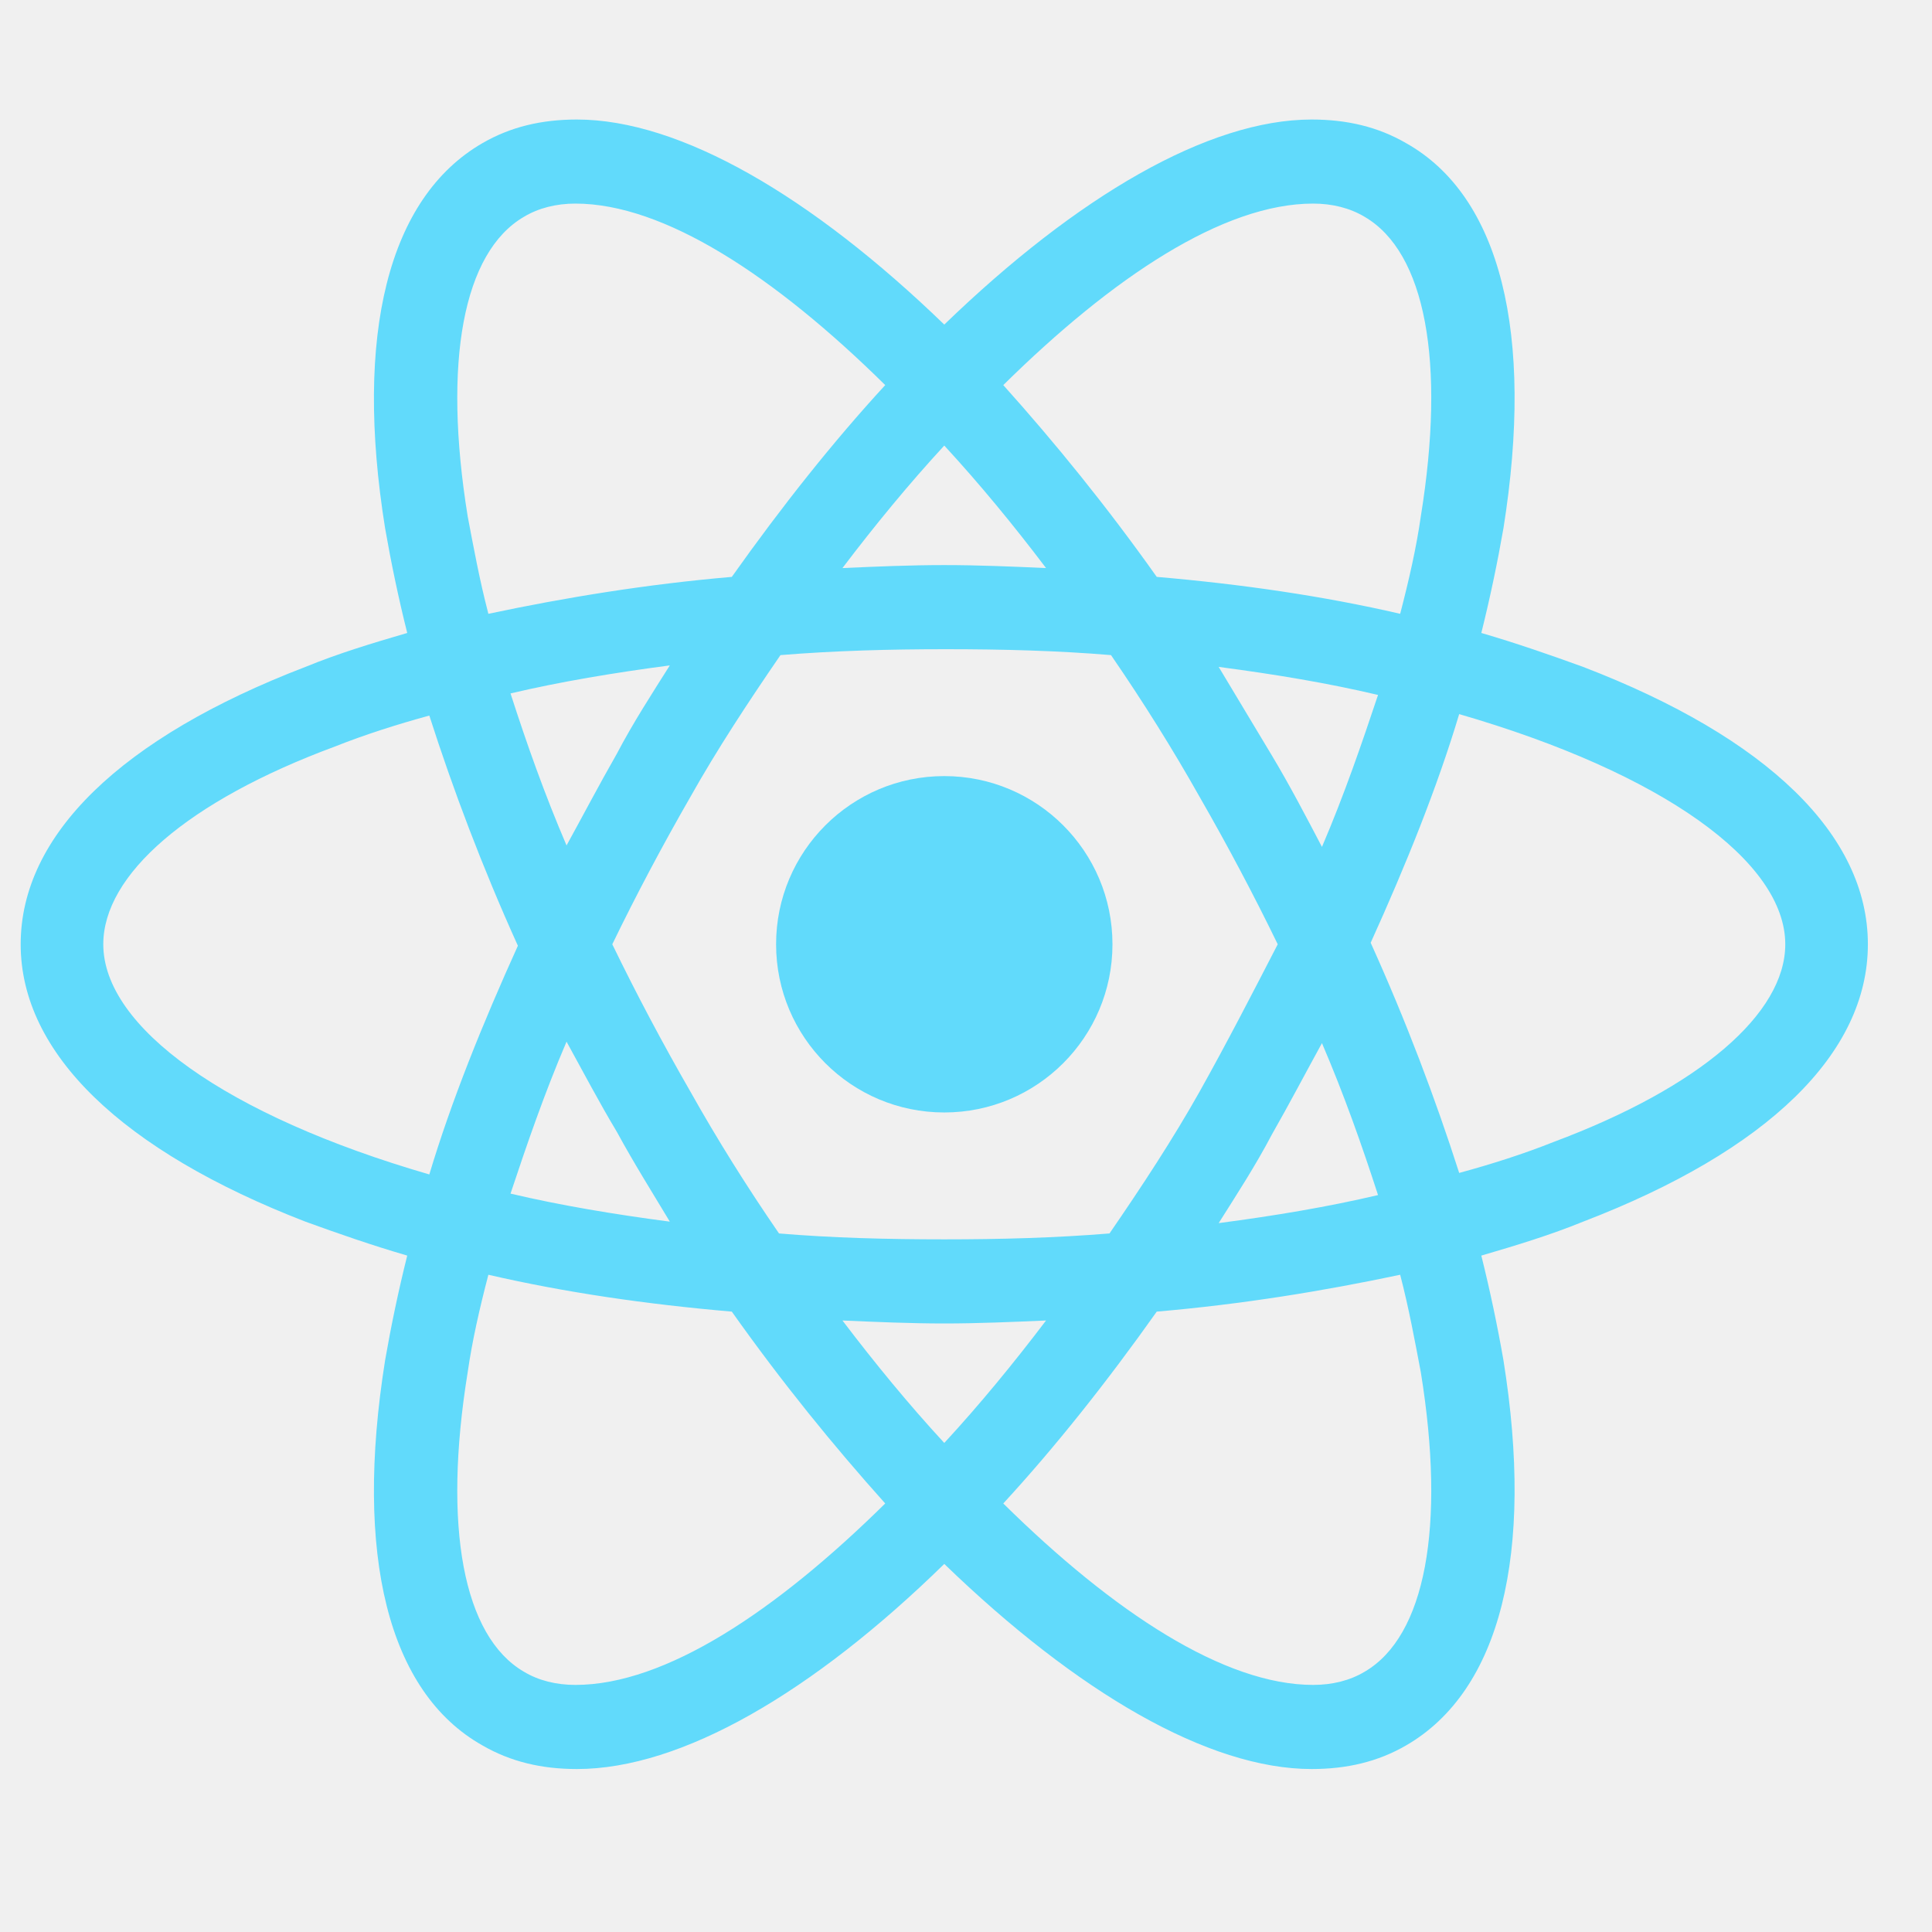
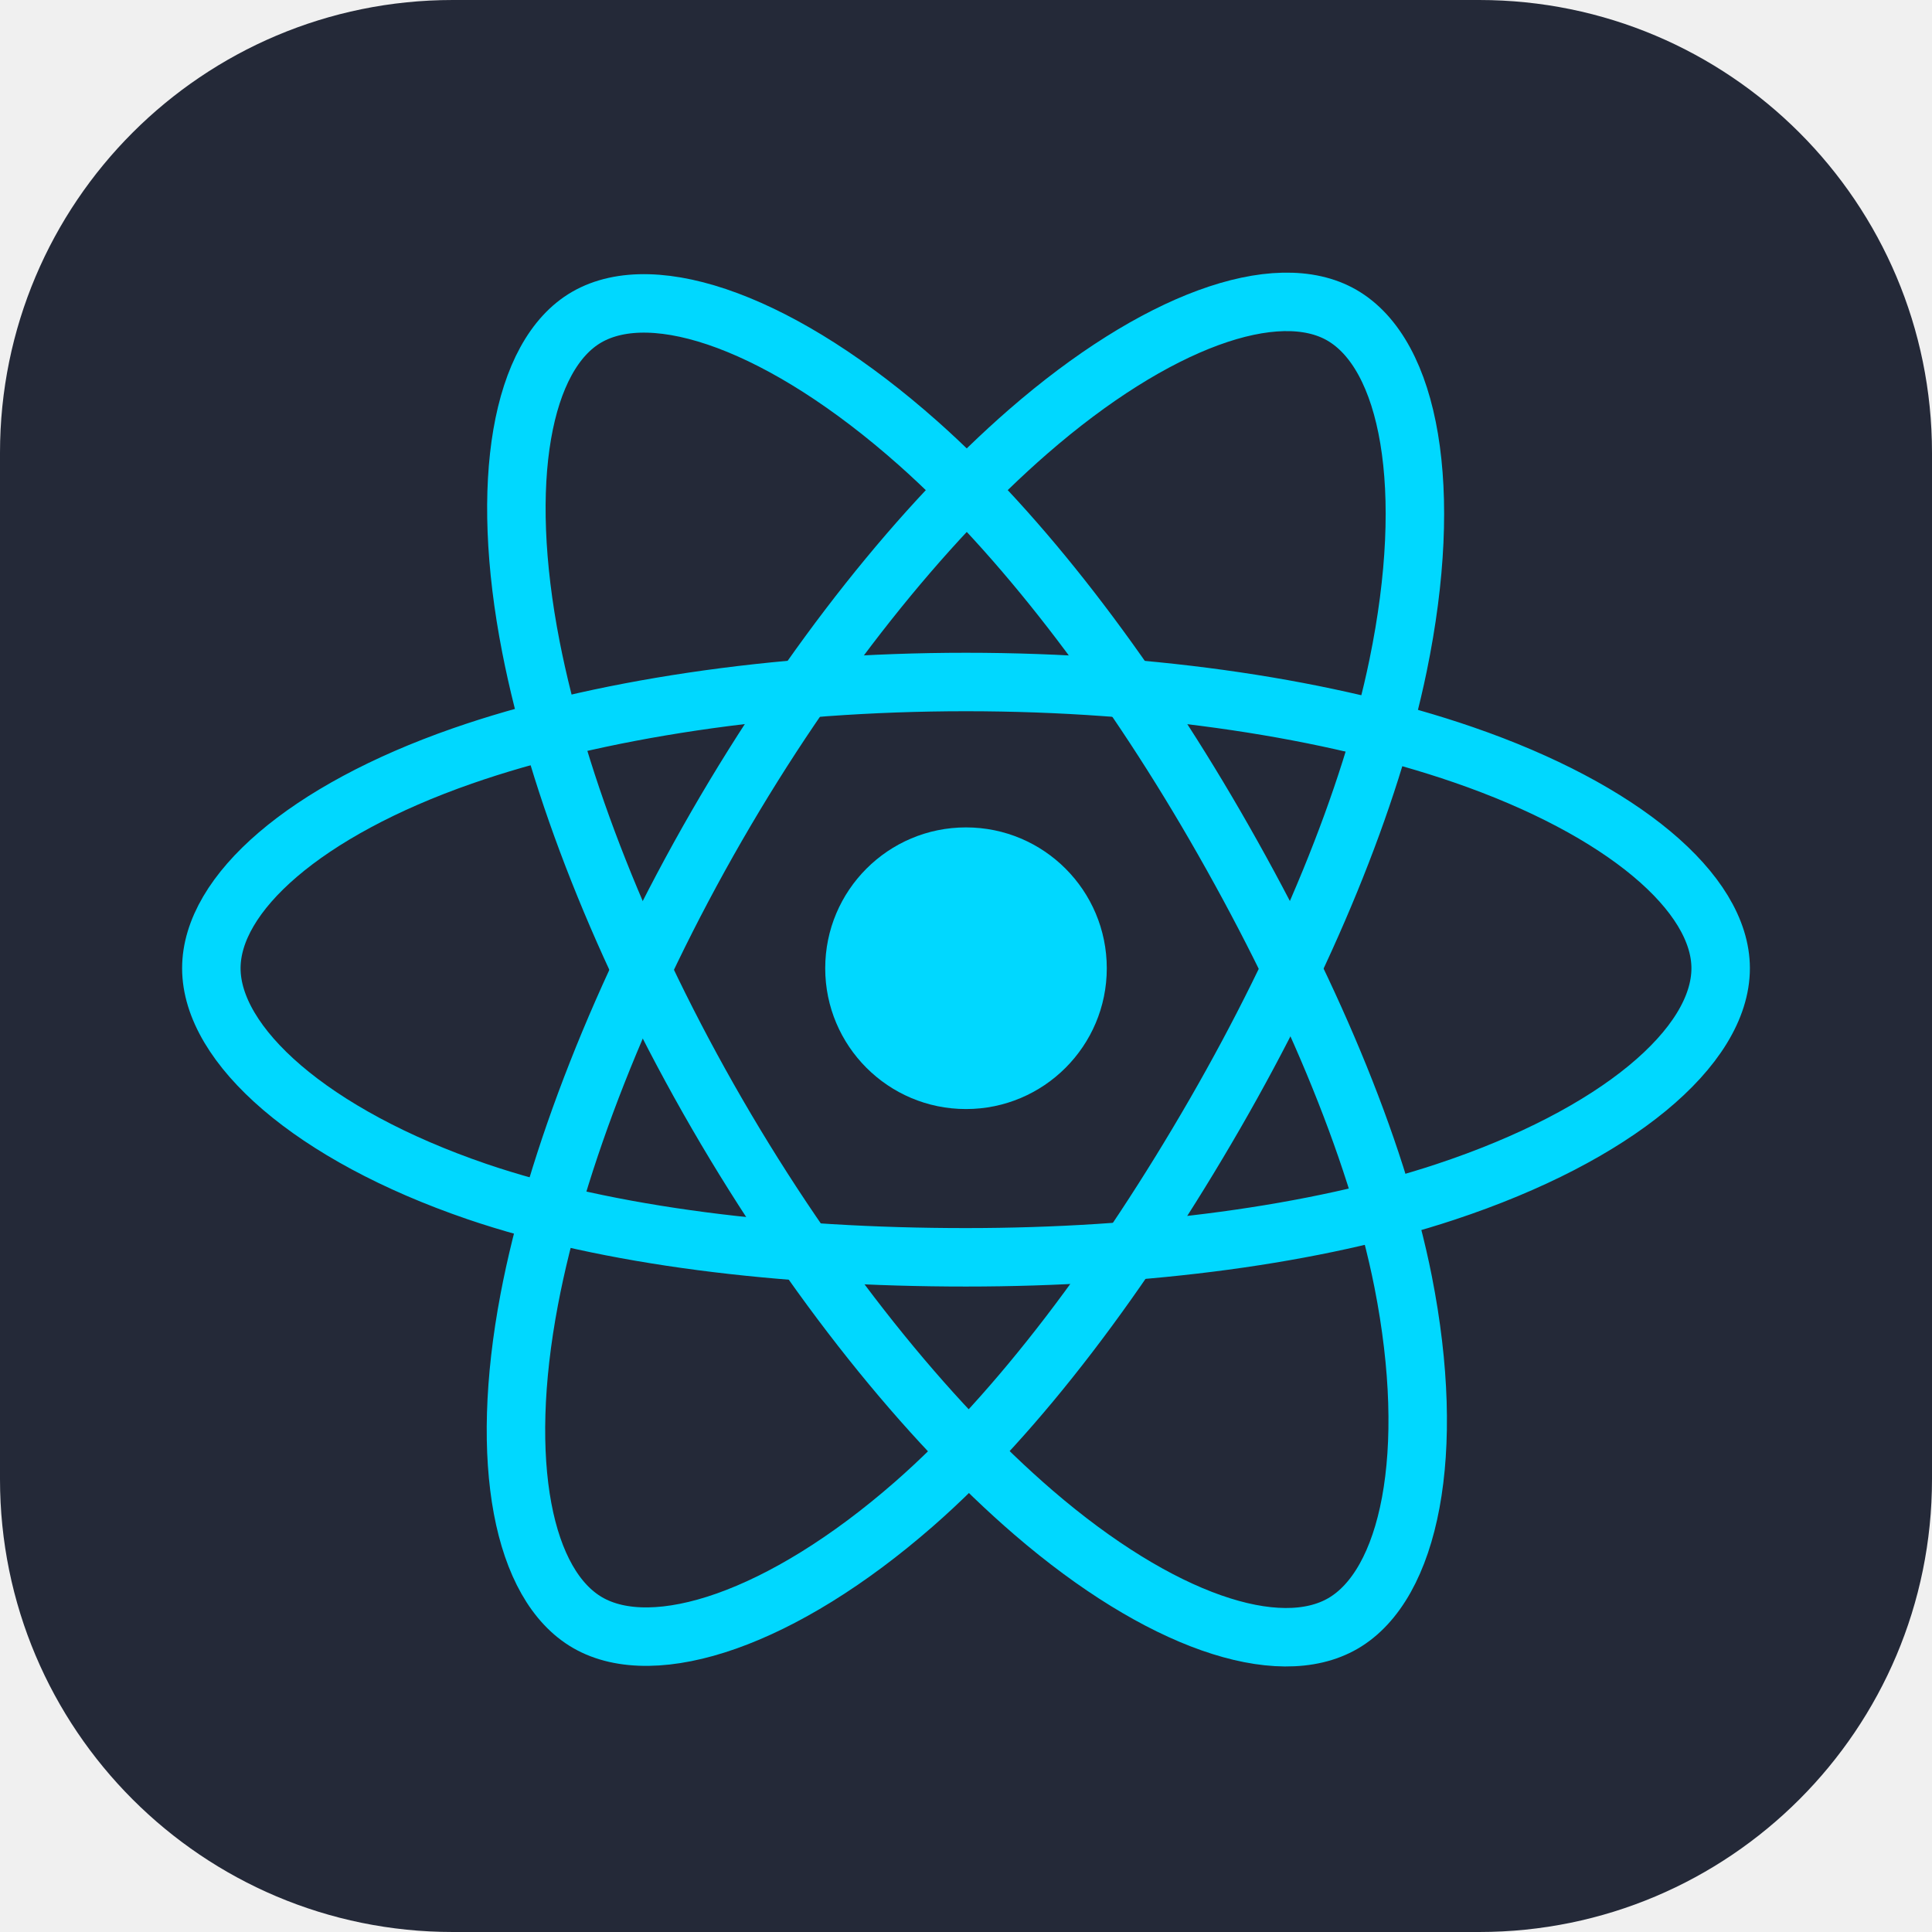
- <svg xmlns="http://www.w3.org/2000/svg" width="37" height="37" viewBox="0 0 37 37" fill="none">
-   <path d="M18.084 21.305C19.863 21.305 21.305 19.863 21.305 18.084C21.305 16.305 19.863 14.863 18.084 14.863C16.305 14.863 14.863 16.305 14.863 18.084C14.863 19.863 16.305 21.305 18.084 21.305Z" fill="#61DAFB" />
-   <path d="M30.319 12.772C29.697 12.546 29.047 12.32 28.369 12.122C28.538 11.444 28.68 10.765 28.793 10.116C29.386 6.386 28.736 3.758 26.928 2.741C26.391 2.43 25.798 2.289 25.119 2.289C23.142 2.289 20.627 3.758 18.084 6.216C15.541 3.758 13.026 2.289 11.048 2.289C10.37 2.289 9.777 2.43 9.24 2.741C7.431 3.786 6.781 6.414 7.375 10.116C7.488 10.765 7.629 11.444 7.799 12.122C7.12 12.32 6.471 12.517 5.849 12.772C2.317 14.128 0.396 15.993 0.396 18.084C0.396 20.175 2.345 22.04 5.849 23.396C6.471 23.622 7.12 23.848 7.799 24.046C7.629 24.724 7.488 25.402 7.375 26.052C6.781 29.782 7.431 32.41 9.24 33.427C9.777 33.738 10.37 33.879 11.048 33.879C13.054 33.879 15.569 32.41 18.084 29.951C20.627 32.41 23.142 33.879 25.119 33.879C25.798 33.879 26.391 33.738 26.928 33.427C28.736 32.381 29.386 29.753 28.793 26.052C28.68 25.402 28.538 24.724 28.369 24.046C29.047 23.848 29.697 23.65 30.319 23.396C33.851 22.04 35.772 20.175 35.772 18.084C35.772 15.993 33.851 14.128 30.319 12.772ZM26.137 4.154C27.295 4.832 27.691 6.923 27.21 9.89C27.126 10.483 26.984 11.105 26.815 11.755C25.346 11.415 23.791 11.189 22.153 11.048C21.192 9.692 20.203 8.477 19.214 7.375C21.305 5.312 23.424 3.899 25.148 3.899C25.515 3.899 25.854 3.984 26.137 4.154ZM22.972 20.909C22.463 21.814 21.87 22.718 21.248 23.622C20.203 23.707 19.157 23.735 18.084 23.735C16.982 23.735 15.936 23.707 14.919 23.622C14.297 22.718 13.732 21.814 13.224 20.909C12.687 19.977 12.178 19.016 11.726 18.084C12.178 17.151 12.687 16.191 13.224 15.258C13.732 14.354 14.326 13.45 14.947 12.546C15.993 12.461 17.038 12.433 18.112 12.433C19.214 12.433 20.259 12.461 21.277 12.546C21.898 13.45 22.463 14.354 22.972 15.258C23.509 16.191 24.017 17.151 24.47 18.084C23.989 19.016 23.509 19.949 22.972 20.909ZM25.317 19.977C25.741 20.966 26.08 21.927 26.391 22.887C25.43 23.113 24.413 23.283 23.339 23.424C23.678 22.887 24.046 22.322 24.357 21.729C24.696 21.135 25.006 20.542 25.317 19.977ZM18.084 27.634C17.406 26.9 16.756 26.108 16.134 25.289C16.784 25.317 17.434 25.346 18.084 25.346C18.734 25.346 19.384 25.317 20.033 25.289C19.412 26.108 18.762 26.9 18.084 27.634ZM12.828 23.396C11.755 23.255 10.737 23.085 9.777 22.859C10.087 21.927 10.426 20.938 10.85 19.949C11.161 20.514 11.472 21.107 11.811 21.672C12.15 22.294 12.489 22.831 12.828 23.396ZM10.85 16.191C10.426 15.202 10.087 14.241 9.777 13.28C10.737 13.054 11.755 12.885 12.828 12.743C12.489 13.28 12.122 13.845 11.811 14.439C11.472 15.032 11.161 15.626 10.85 16.191ZM18.084 8.533C18.762 9.268 19.412 10.059 20.033 10.879C19.384 10.85 18.734 10.822 18.084 10.822C17.434 10.822 16.784 10.85 16.134 10.879C16.756 10.059 17.406 9.268 18.084 8.533ZM24.357 14.467L23.339 12.772C24.413 12.913 25.43 13.082 26.391 13.309C26.08 14.241 25.741 15.23 25.317 16.219C25.006 15.626 24.696 15.032 24.357 14.467ZM8.957 9.89C8.477 6.923 8.872 4.832 10.031 4.154C10.313 3.984 10.652 3.899 11.02 3.899C12.715 3.899 14.834 5.284 16.953 7.375C15.965 8.449 14.976 9.692 14.015 11.048C12.376 11.189 10.822 11.444 9.353 11.755C9.183 11.105 9.07 10.483 8.957 9.89ZM1.978 18.084C1.978 16.756 3.588 15.343 6.414 14.297C6.979 14.072 7.601 13.874 8.222 13.704C8.675 15.117 9.24 16.614 9.918 18.112C9.24 19.61 8.646 21.079 8.222 22.492C4.323 21.361 1.978 19.666 1.978 18.084ZM10.031 32.014C8.872 31.336 8.477 29.245 8.957 26.278C9.042 25.685 9.183 25.063 9.353 24.413C10.822 24.752 12.376 24.978 14.015 25.119C14.976 26.476 15.965 27.691 16.953 28.793C14.863 30.855 12.743 32.268 11.02 32.268C10.652 32.268 10.313 32.184 10.031 32.014ZM27.21 26.278C27.691 29.245 27.295 31.336 26.137 32.014C25.854 32.184 25.515 32.268 25.148 32.268C23.452 32.268 21.333 30.884 19.214 28.793C20.203 27.719 21.192 26.476 22.153 25.119C23.791 24.978 25.346 24.724 26.815 24.413C26.984 25.063 27.097 25.685 27.21 26.278ZM29.753 21.87C29.188 22.096 28.567 22.294 27.945 22.463C27.493 21.051 26.928 19.553 26.25 18.055C26.928 16.558 27.521 15.089 27.945 13.676C31.844 14.806 34.19 16.502 34.19 18.084C34.19 19.412 32.551 20.825 29.753 21.87Z" fill="#61DAFB" />
+ <svg xmlns="http://www.w3.org/2000/svg" width="23" height="23" viewBox="0 0 23 23" fill="none">
+   <g clip-path="url(#clip0_15_56)">
+     <path d="M17.609 0H5.391C2.413 0 0 2.413 0 5.391V17.609C0 20.587 2.413 23 5.391 23H17.609C20.587 23 23 20.587 23 17.609V5.391C23 2.413 20.587 0 17.609 0Z" fill="#242938" />
+     <path d="M11.5 13.203C12.426 13.203 13.176 12.452 13.176 11.527C13.176 10.601 12.426 9.85 11.5 9.85C10.574 9.85 9.824 10.601 9.824 11.527C9.824 12.452 10.574 13.203 11.5 13.203Z" fill="#00D8FF" />
+     <path d="M11.5 8.119C13.751 8.119 15.841 8.441 17.418 8.984C19.317 9.638 20.484 10.629 20.484 11.527C20.484 12.462 19.247 13.515 17.207 14.19C15.665 14.701 13.636 14.968 11.5 14.968C9.31 14.968 7.236 14.717 5.677 14.185C3.704 13.51 2.516 12.444 2.516 11.527C2.516 10.636 3.631 9.653 5.503 9C7.085 8.448 9.227 8.119 11.5 8.119H11.5Z" stroke="#00D8FF" stroke-width="0.696" />
+     <path d="M8.533 9.832C9.658 7.883 10.982 6.233 12.239 5.139C13.755 3.82 15.197 3.304 15.974 3.752C16.784 4.219 17.078 5.817 16.644 7.922C16.317 9.513 15.534 11.403 14.467 13.254C13.373 15.151 12.12 16.823 10.879 17.907C9.309 19.279 7.792 19.776 6.997 19.318C6.226 18.873 5.931 17.416 6.301 15.468C6.614 13.821 7.398 11.801 8.533 9.832H8.533Z" stroke="#00D8FF" stroke-width="0.696" />
+     <path d="M8.536 13.259C7.409 11.312 6.641 9.34 6.321 7.704C5.935 5.733 6.208 4.226 6.984 3.776C7.794 3.308 9.325 3.851 10.932 5.278C12.146 6.356 13.394 7.979 14.464 9.827C15.561 11.723 16.384 13.643 16.704 15.259C17.108 17.305 16.781 18.867 15.987 19.327C15.217 19.773 13.807 19.301 12.304 18.007C11.034 16.914 9.675 15.226 8.536 13.259Z" stroke="#00D8FF" stroke-width="0.696" />
+   </g>
+   <defs>
+     <clipPath id="clip0_15_56">
+       <rect width="23" height="23" fill="white" />
+     </clipPath>
+   </defs>
</svg>
